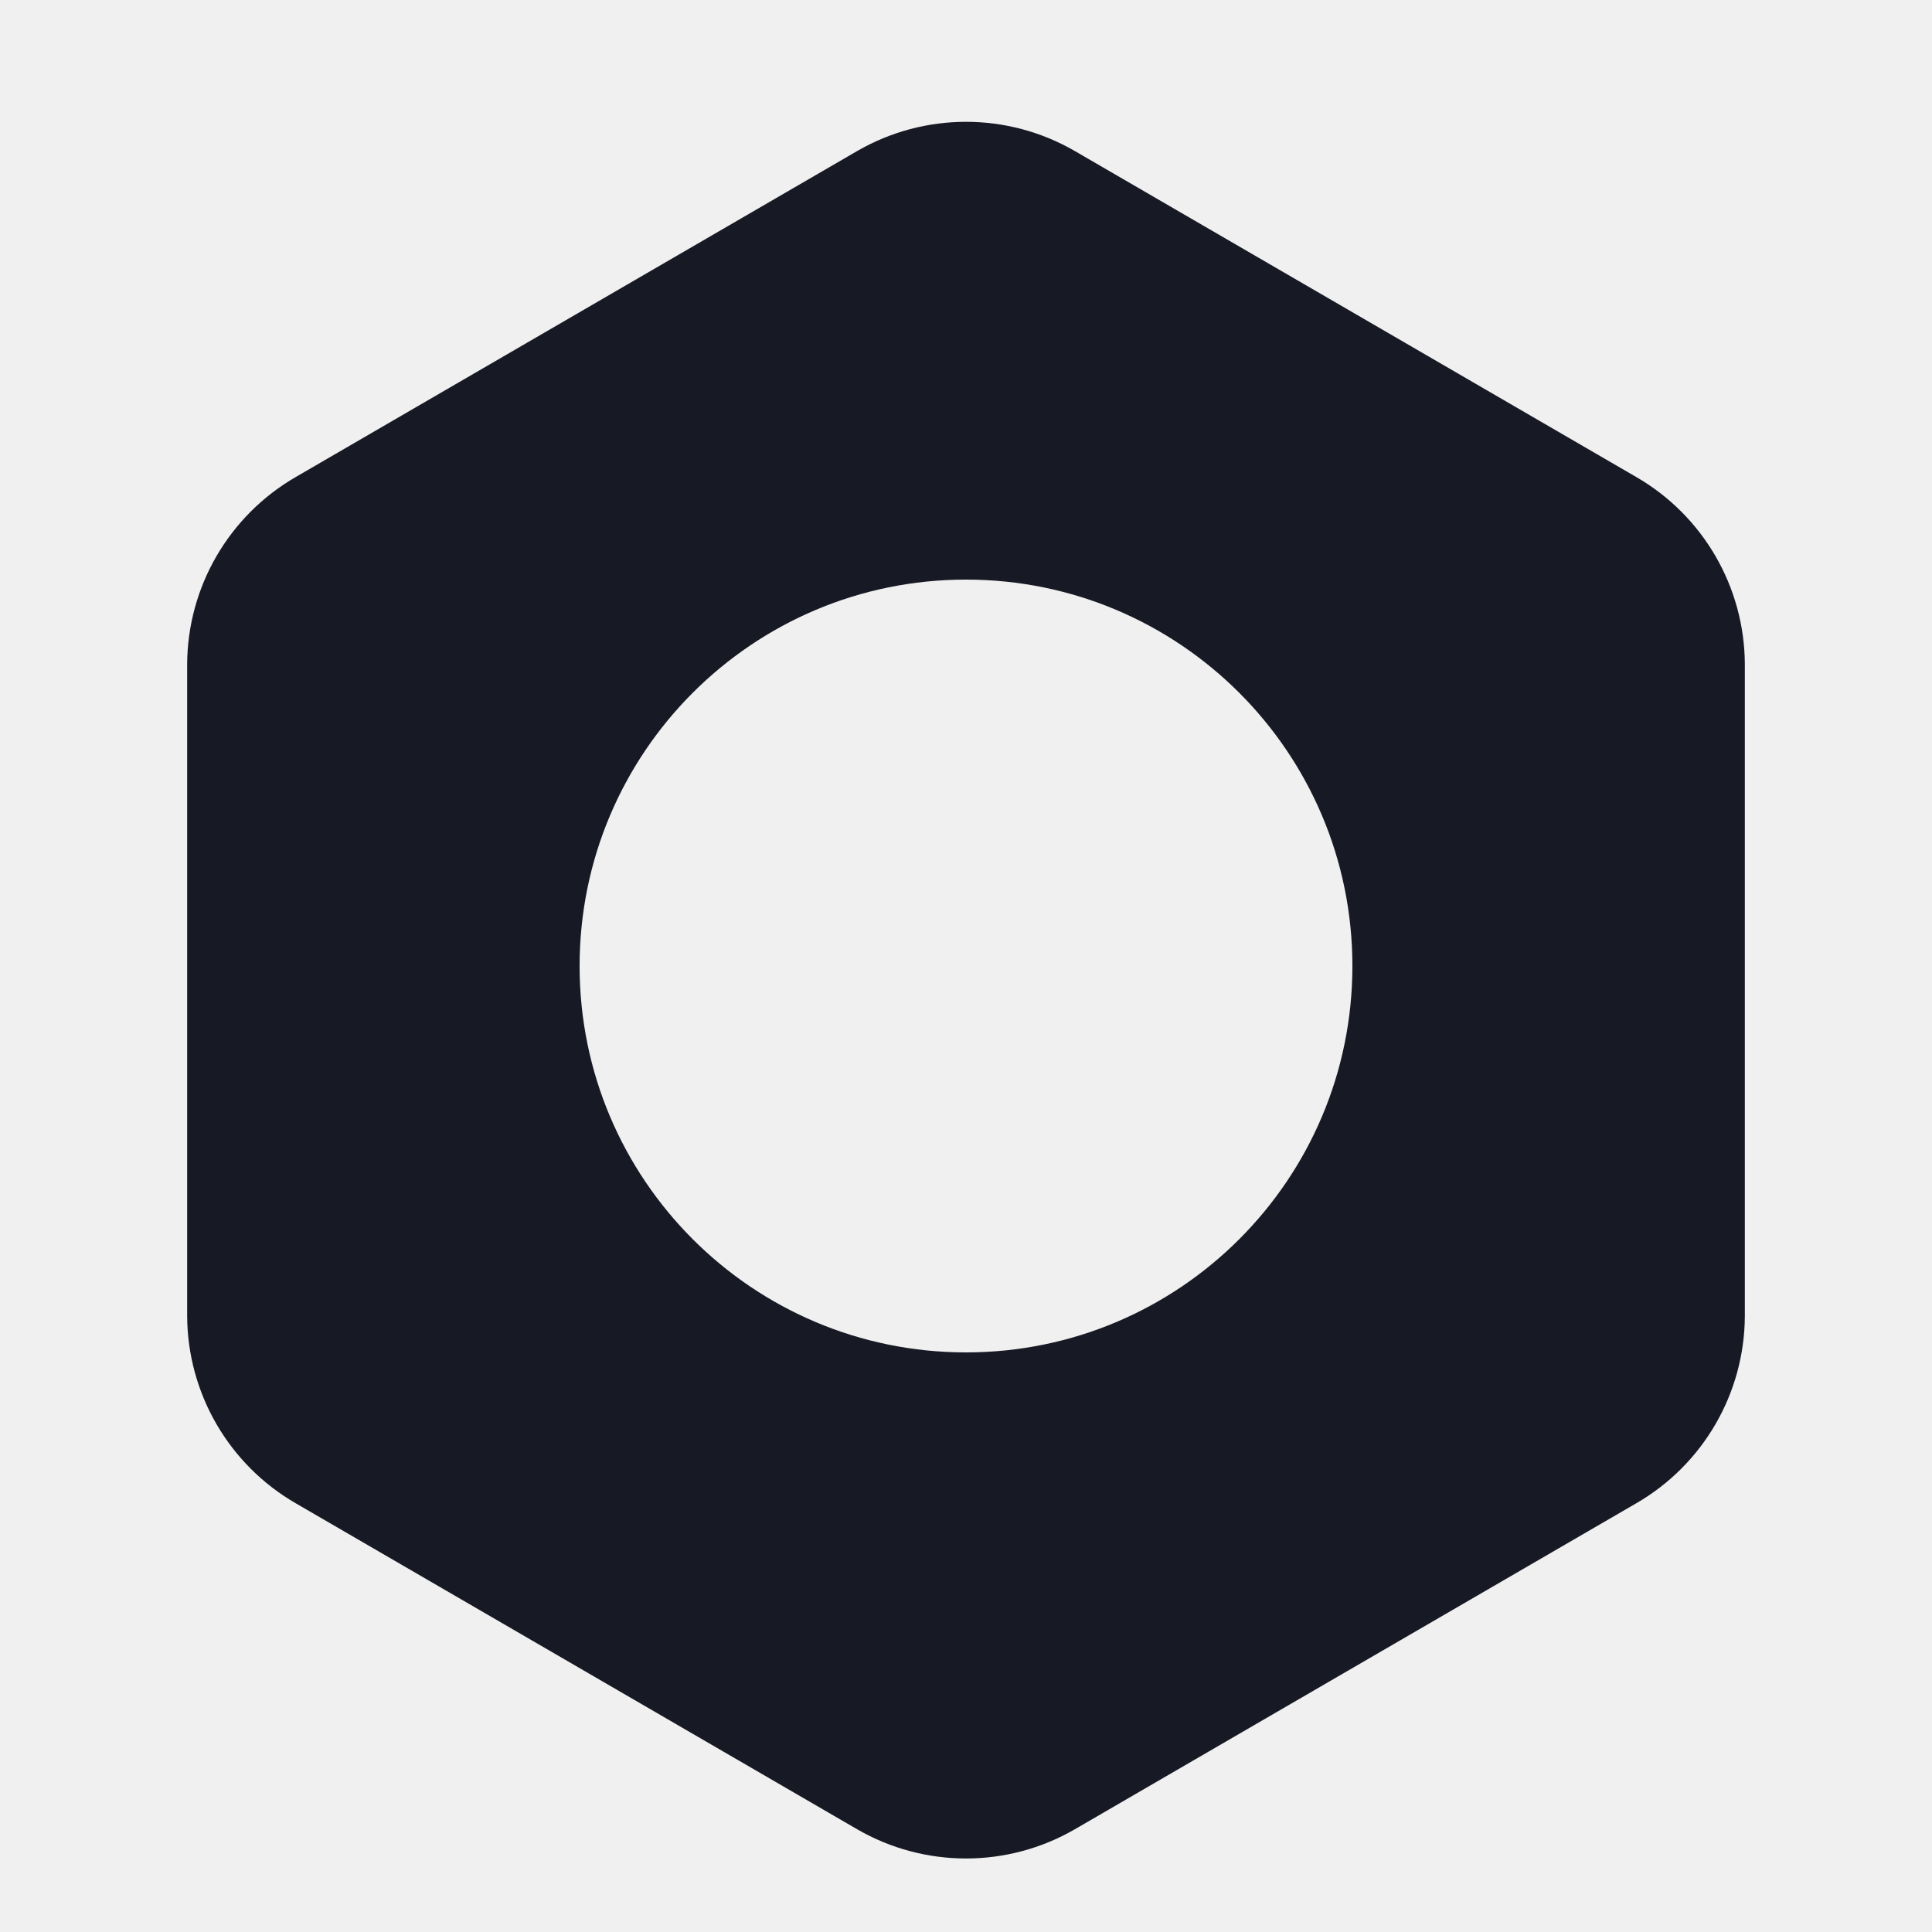
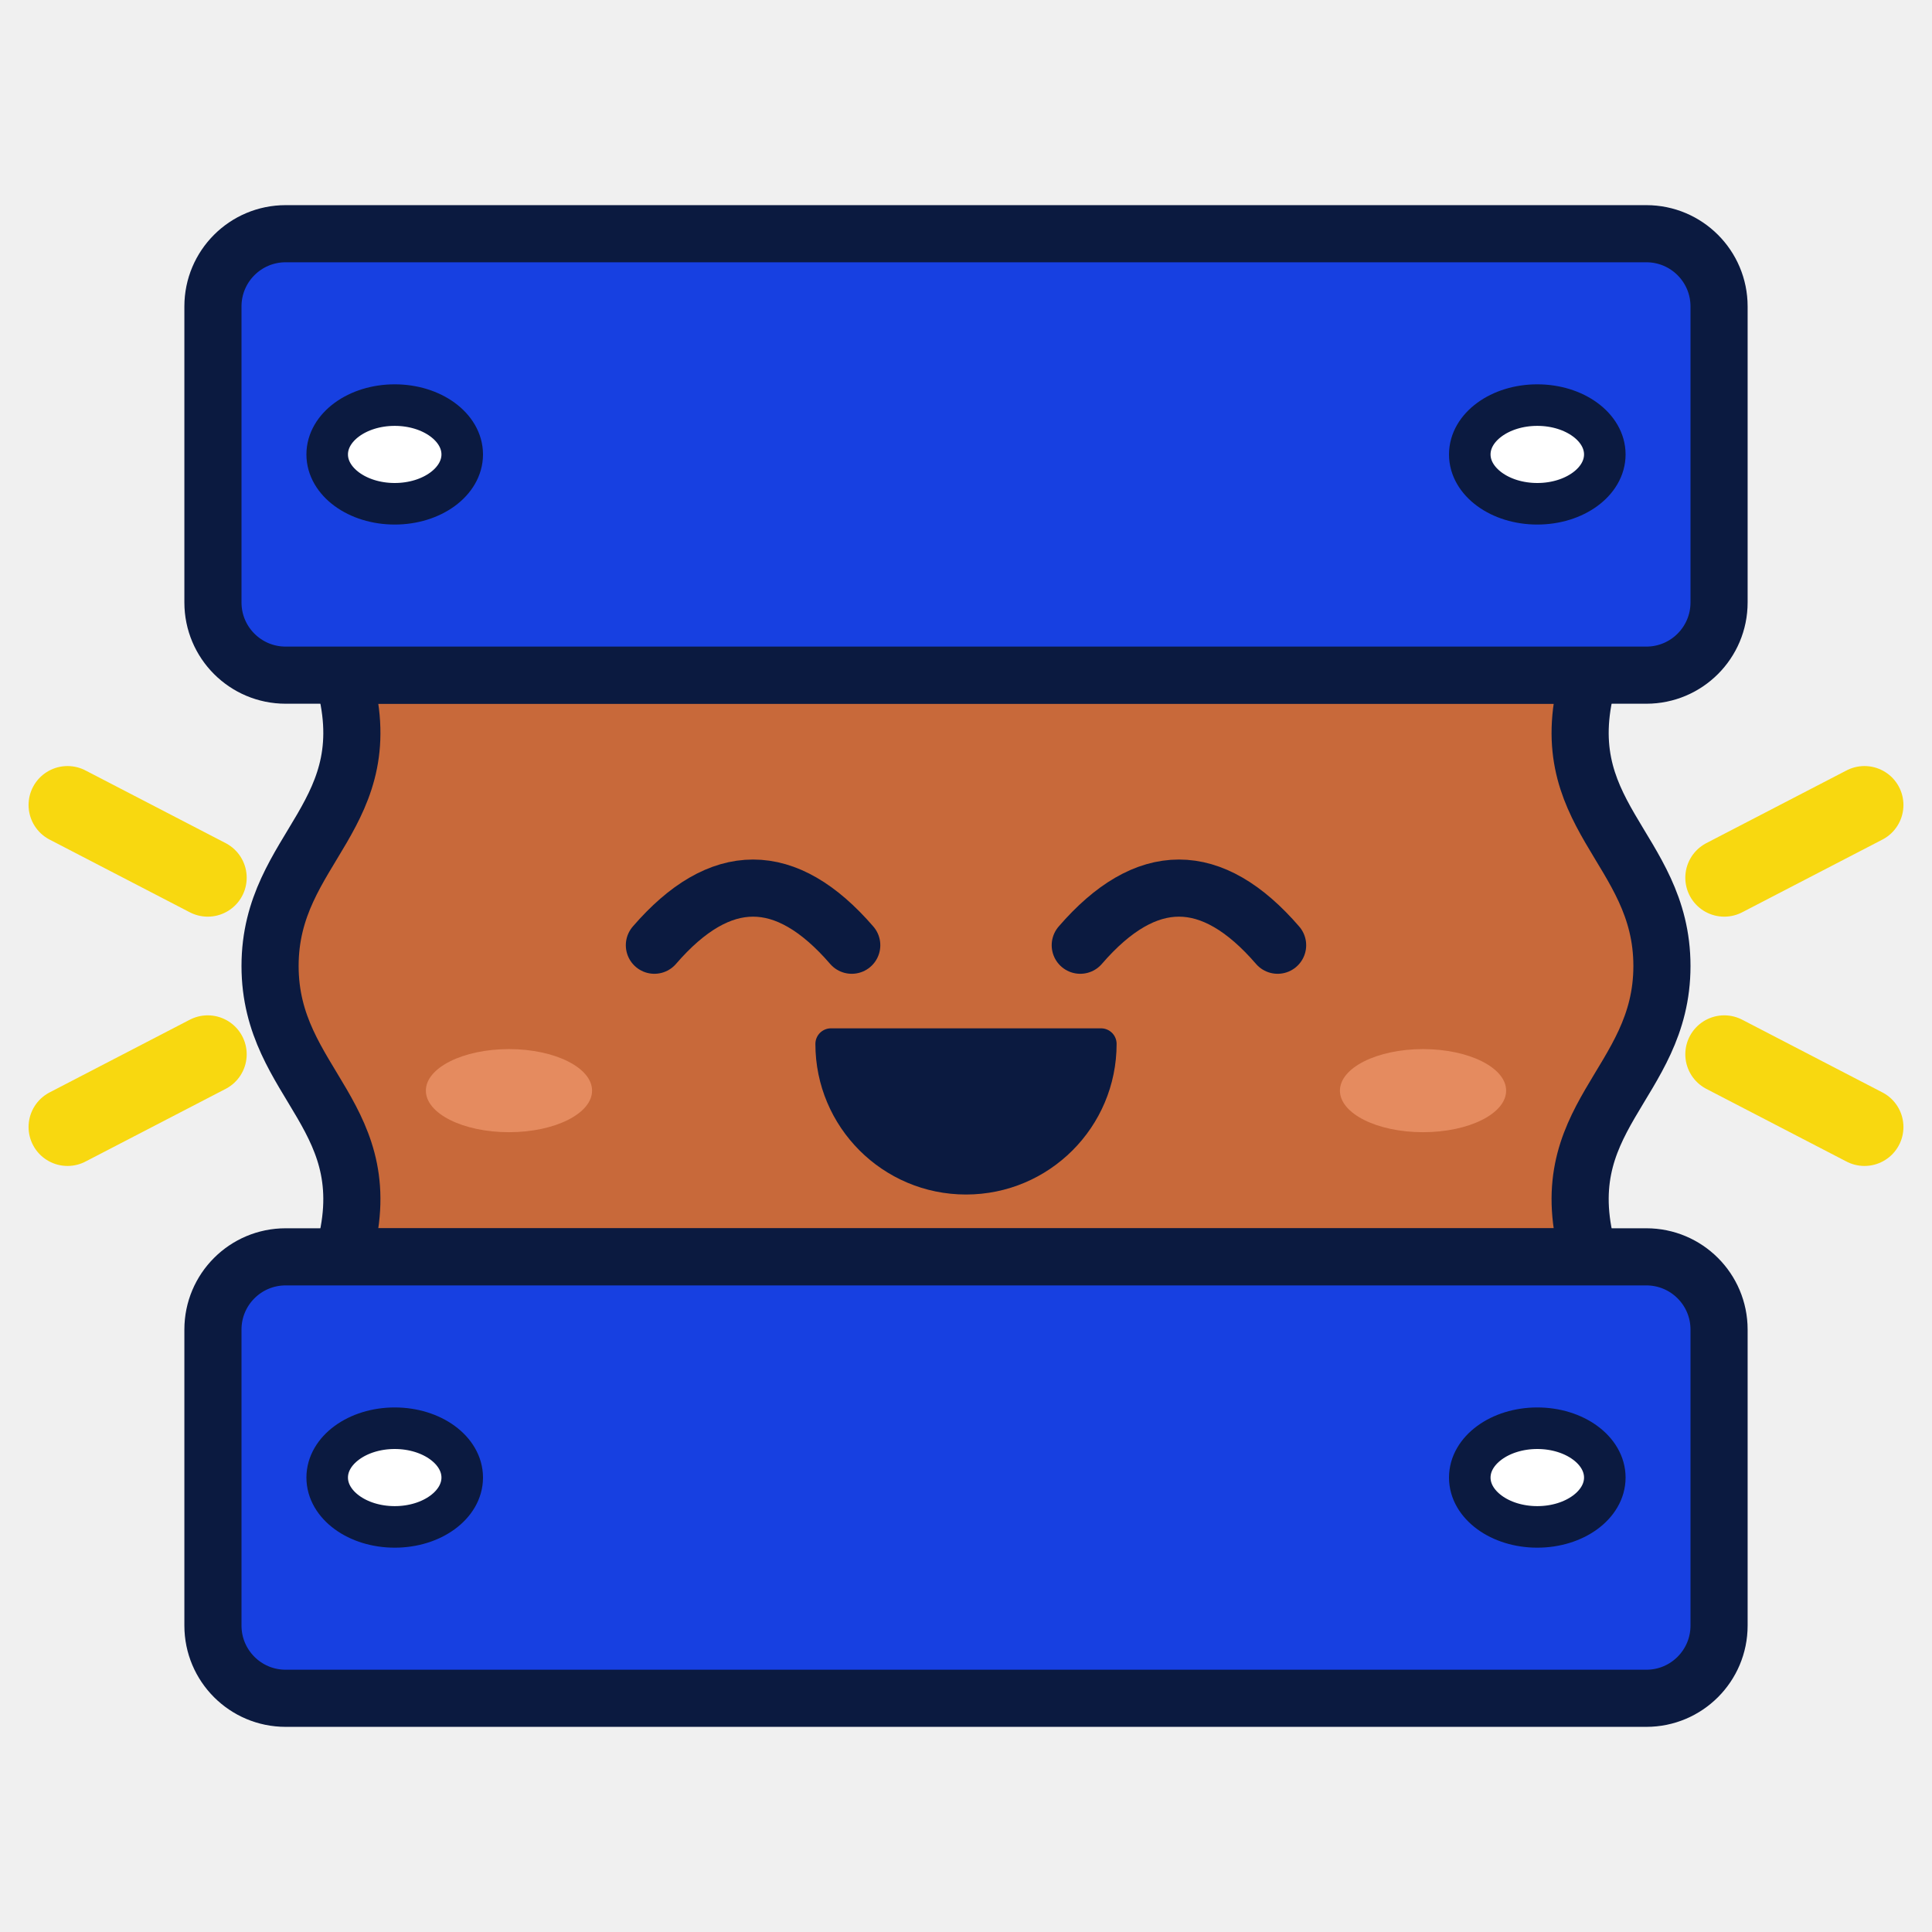
- <svg xmlns="http://www.w3.org/2000/svg" viewBox="0 0 32 32">
-   <path fill="#171924" fill-rule="evenodd" d="M14.2 2.5a3.6 3.6 0 0 1 3.6 0l9.3 5.4a3.6 3.6 0 0 1 1.8 3.1v10.8a3.6 3.6 0 0 1-1.8 3.1l-9.3 5.4a3.6 3.6 0 0 1-3.6 0l-9.3-5.4a3.6 3.6 0 0 1-1.8-3.1V11a3.6 3.6 0 0 1 1.8-3.1zM16 9.6a6.4 6.4 0 1 0 0 12.8 6.4 6.4 0 0 0 0-12.8" />
+ <svg xmlns="http://www.w3.org/2000/svg" viewBox="140 140 744 744" width="744" height="744">
+   <g stroke="#0B1A40" stroke-width="22" stroke-linejoin="round" stroke-linecap="round">
+     <path d="M166 450 220 478M166 574 220 546M858 450 804 478M858 574 804 546" stroke="#F8D810" stroke-width="30" />
+     <path d="M272 400H752C736 454 780 466 780 512C780 558 736 570 752 624H272C288 570 244 558 244 512C244 466 288 454 272 400Z" fill="#C8693A" />
+     <rect x="222" y="230" width="580" height="170" rx="28" fill="#1740E1" />
+     <rect x="222" y="624" width="580" height="170" rx="28" fill="#1740E1" />
+     <g fill="#fff" stroke-width="16">
+       <ellipse cx="292" cy="315" rx="26" ry="19" />
+       <ellipse cx="732" cy="315" rx="26" ry="19" />
+       <ellipse cx="292" cy="709" rx="26" ry="19" />
+       <ellipse cx="732" cy="709" rx="26" ry="19" />
+     </g>
+     <path d="M392 504Q430 460 468 504M556 504Q594 460 632 504" fill="none" />
+     <path d="M460 542H564A52 52 0 0 1 460 542Z" fill="#0B1A40" stroke-width="12" />
+   </g>
+   <g fill="#E58B5F">
+     <ellipse cx="336" cy="560" rx="32" ry="16" />
+     <ellipse cx="688" cy="560" rx="32" ry="16" />
+   </g>
</svg>
